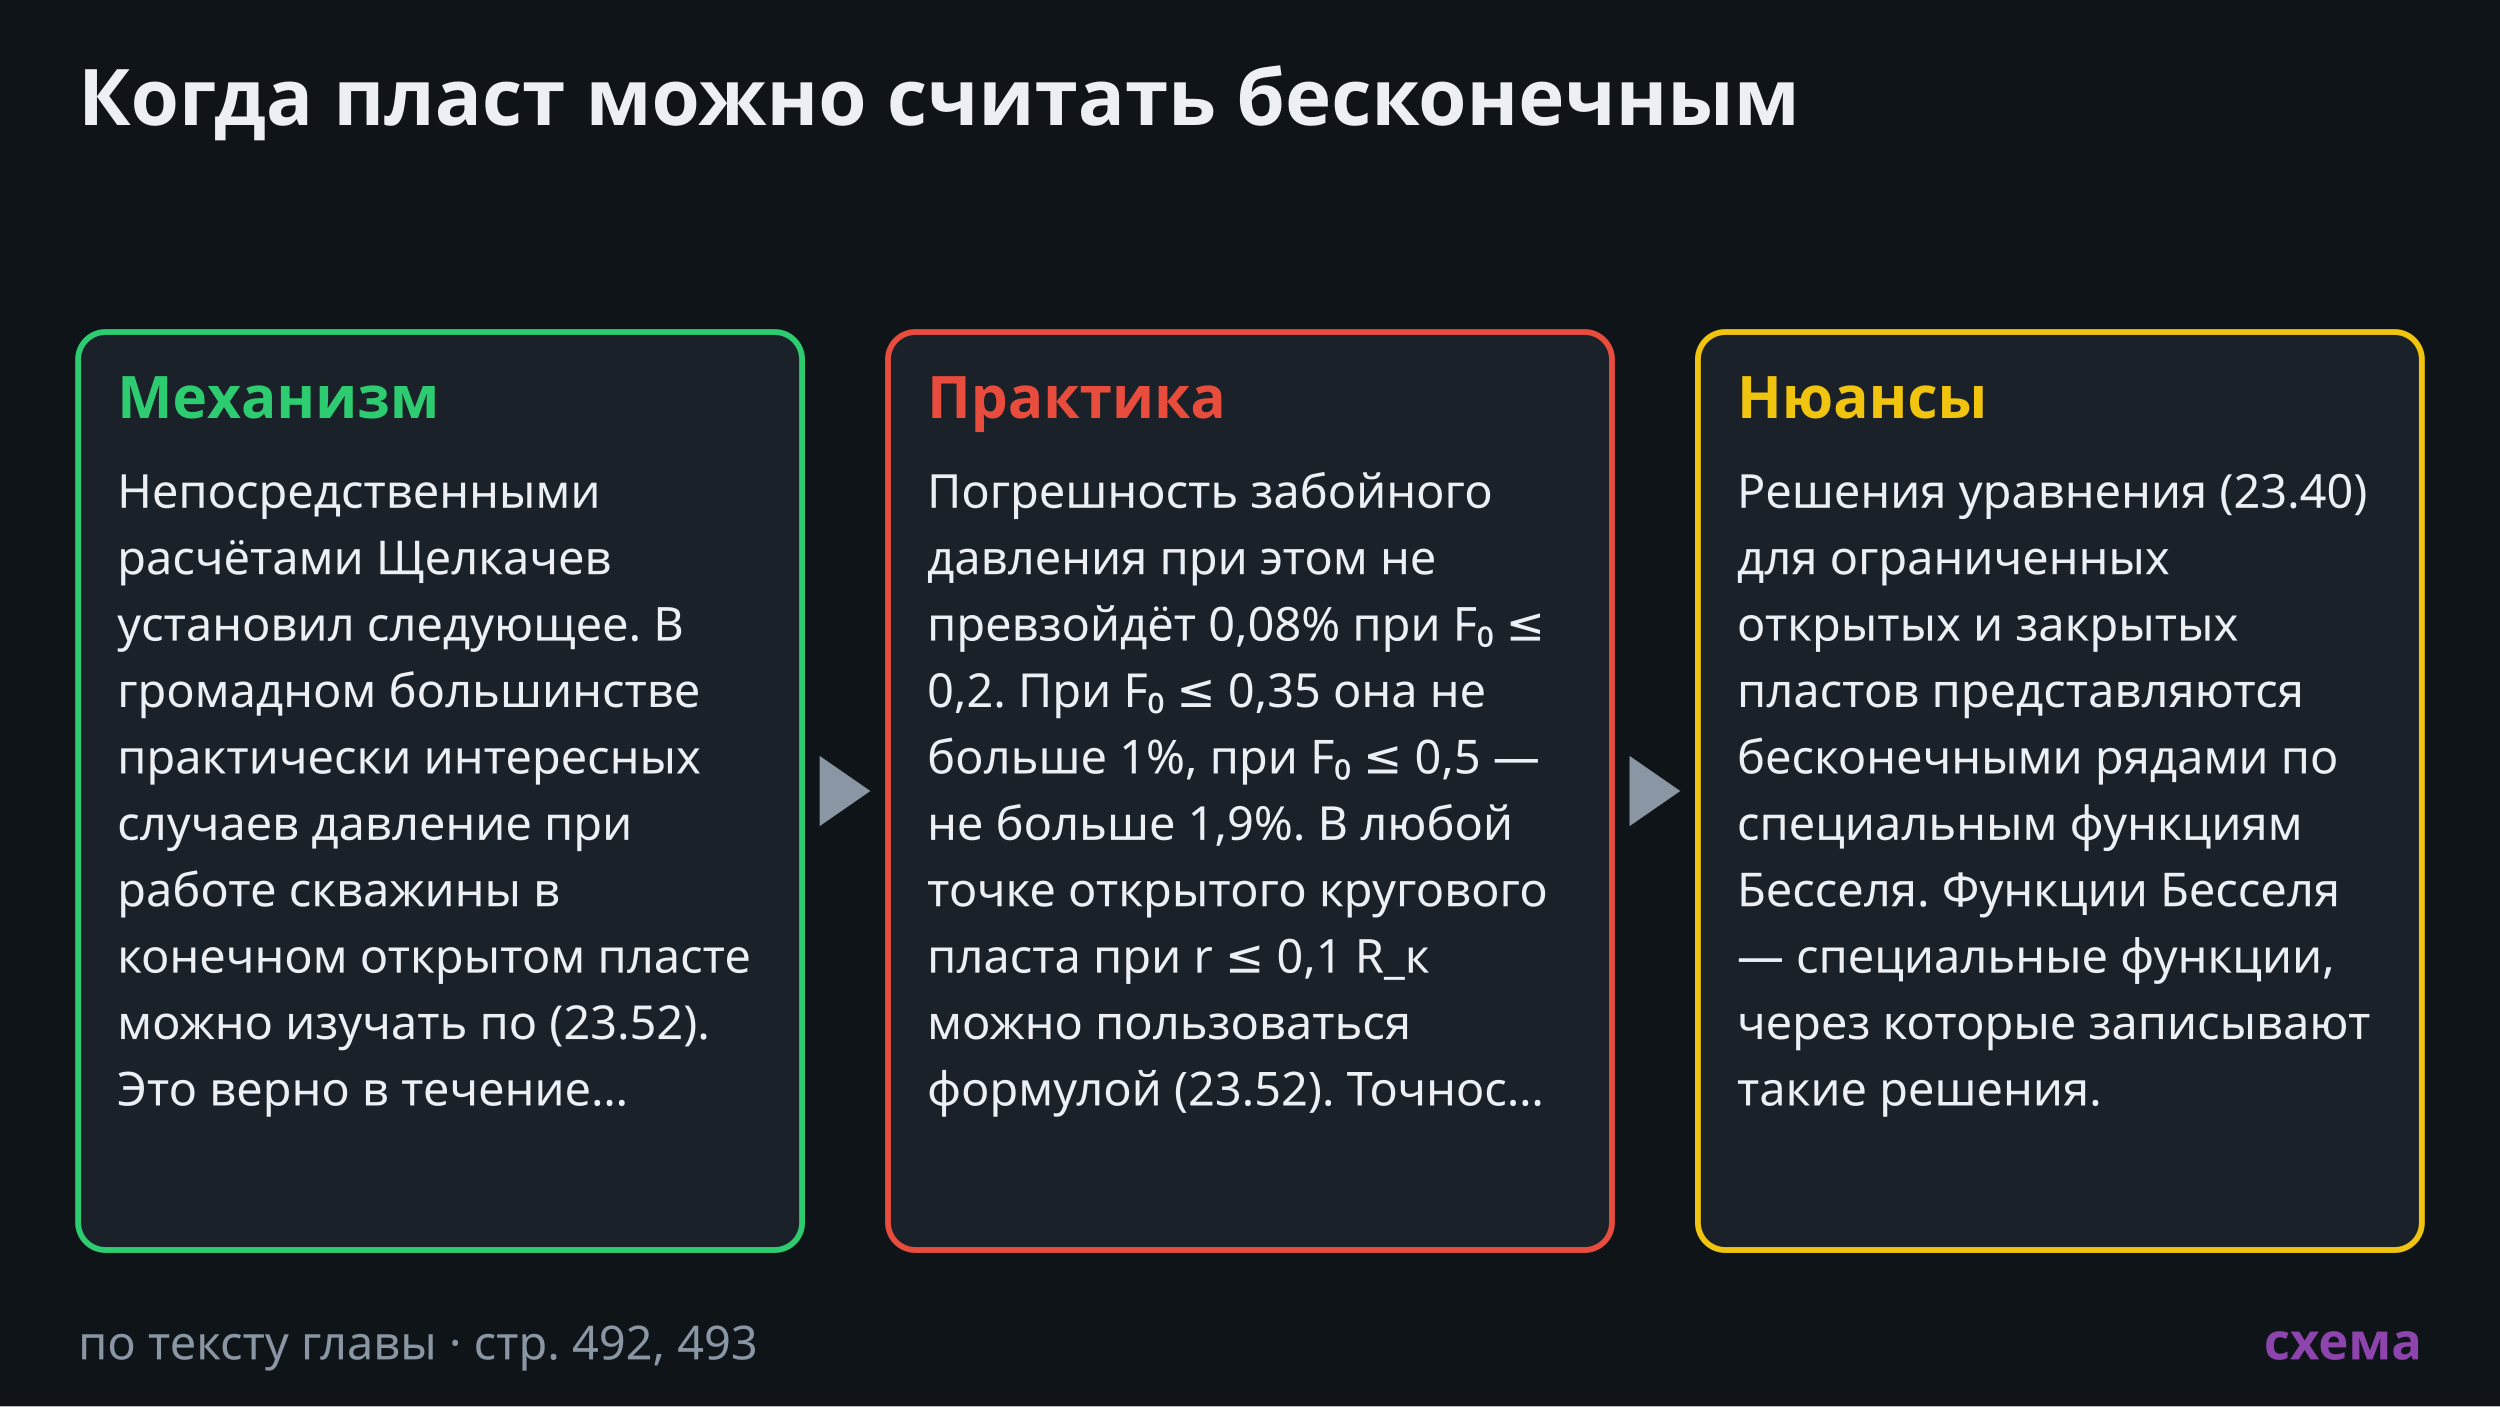
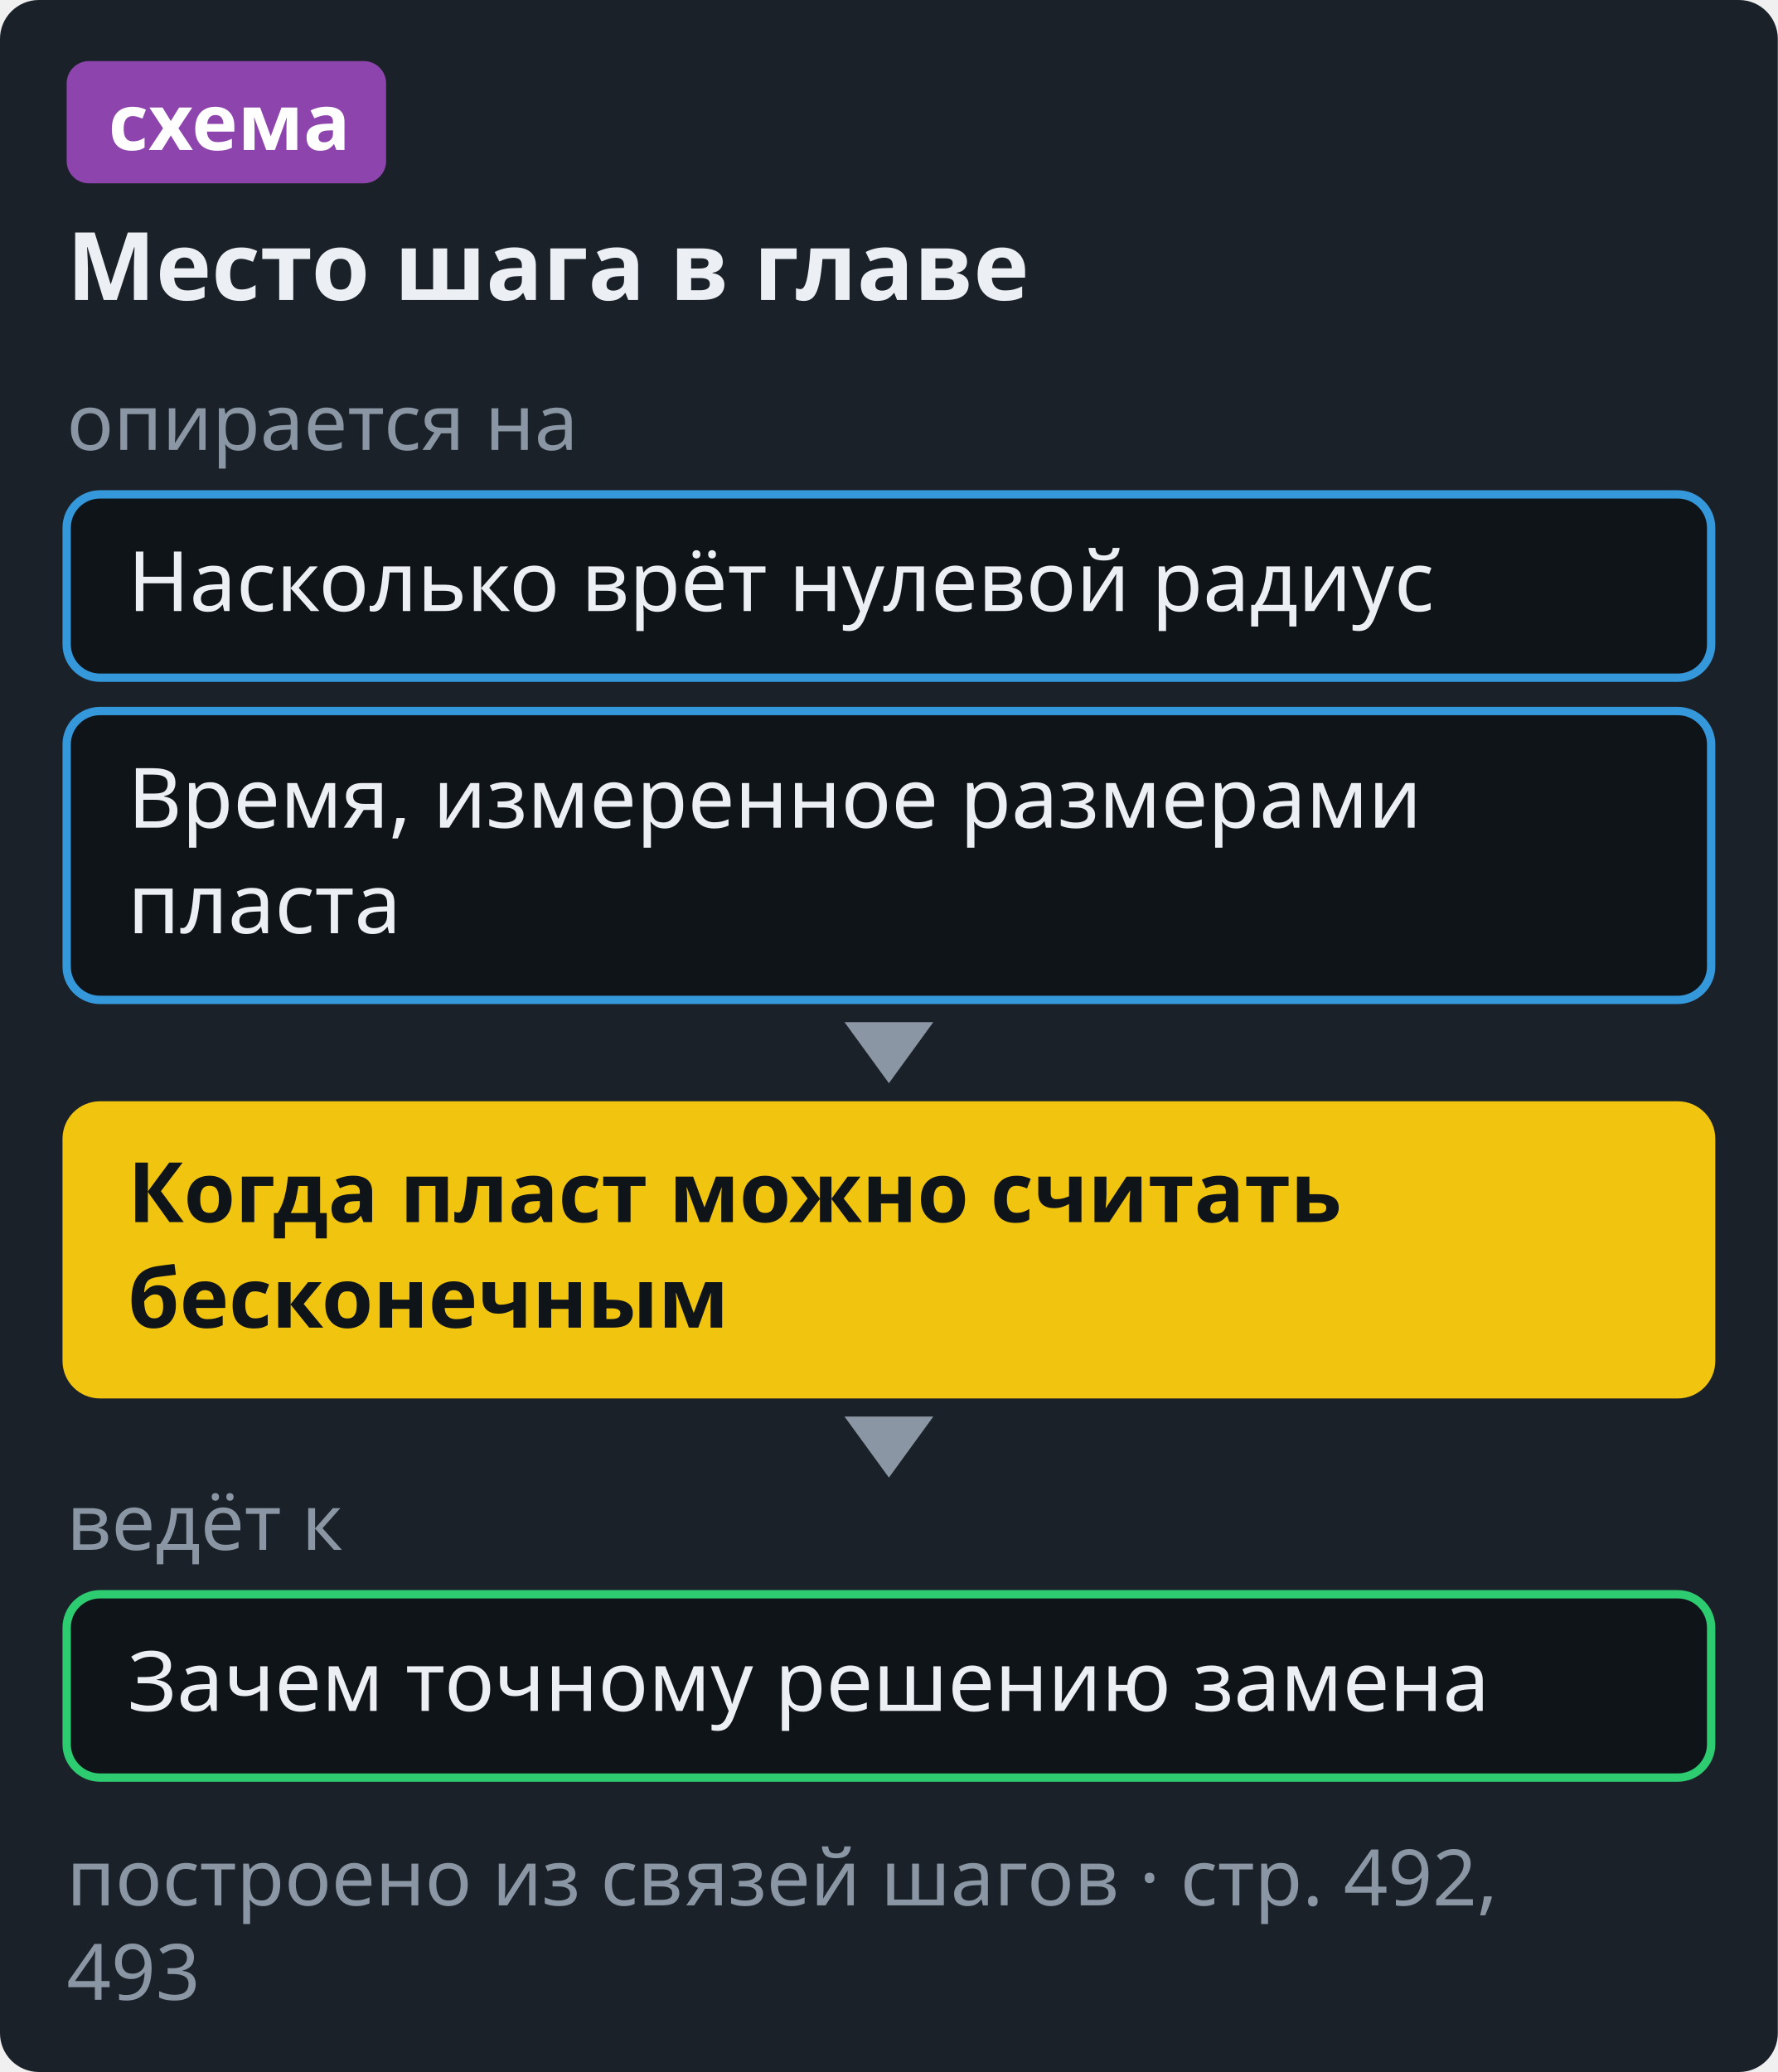
- <svg xmlns="http://www.w3.org/2000/svg" viewBox="0 0 1280 720" width="1280" height="720" style="max-width:100%;height:auto">
-   <rect width="1280" height="720" fill="#0F1419" />
-   <text x="40" y="64" font-family="Segoe UI" font-size="40" font-weight="700" fill="#ECEFF4">Когда пласт можно считать бесконечным</text>
-   <text x="1240" y="696" text-anchor="end" font-family="Segoe UI" font-size="26" font-weight="700" fill="#8E44AD">схема</text>
-   <rect x="40.0" y="170" width="370.667" height="470" rx="14" fill="#1A2129" stroke="#2ECC71" stroke-width="3" />
-   <text x="60.0" y="214" font-family="Segoe UI" font-size="30" font-weight="700" fill="#2ECC71">Механизм</text>
-   <text x="60.0" y="260" font-family="Segoe UI" font-size="24" fill="#ECEFF4">Непосредственными</text>
-   <text x="60.0" y="294" font-family="Segoe UI" font-size="24" fill="#ECEFF4">расчётами Щелкачев</text>
-   <text x="60.0" y="328" font-family="Segoe UI" font-size="24" fill="#ECEFF4">установил следующее. В</text>
-   <text x="60.0" y="362" font-family="Segoe UI" font-size="24" fill="#ECEFF4">громадном большинстве</text>
-   <text x="60.0" y="396" font-family="Segoe UI" font-size="24" fill="#ECEFF4">практически интересных</text>
-   <text x="60.0" y="430" font-family="Segoe UI" font-size="24" fill="#ECEFF4">случаев давление при</text>
-   <text x="60.0" y="464" font-family="Segoe UI" font-size="24" fill="#ECEFF4">работе скважины в</text>
-   <text x="60.0" y="498" font-family="Segoe UI" font-size="24" fill="#ECEFF4">конечном открытом пласте</text>
-   <text x="60.0" y="532" font-family="Segoe UI" font-size="24" fill="#ECEFF4">можно изучать по (23.52).</text>
-   <text x="60.0" y="566" font-family="Segoe UI" font-size="24" fill="#ECEFF4">Это верно в течение…</text>
-   <polygon points="419.667,387 445.667,405 419.667,423" fill="#8A96A3" />
-   <rect x="454.667" y="170" width="370.667" height="470" rx="14" fill="#1A2129" stroke="#E74C3C" stroke-width="3" />
-   <text x="474.667" y="214" font-family="Segoe UI" font-size="30" font-weight="700" fill="#E74C3C">Практика</text>
-   <text x="474.667" y="260" font-family="Segoe UI" font-size="24" fill="#ECEFF4">Погрешность забойного</text>
-   <text x="474.667" y="294" font-family="Segoe UI" font-size="24" fill="#ECEFF4">давления при этом не</text>
-   <text x="474.667" y="328" font-family="Segoe UI" font-size="24" fill="#ECEFF4">превзойдёт 0,08% при F₀ ≤</text>
-   <text x="474.667" y="362" font-family="Segoe UI" font-size="24" fill="#ECEFF4">0,2. При F₀ ≤ 0,35 она не</text>
-   <text x="474.667" y="396" font-family="Segoe UI" font-size="24" fill="#ECEFF4">больше 1%, при F₀ ≤ 0,5 —</text>
-   <text x="474.667" y="430" font-family="Segoe UI" font-size="24" fill="#ECEFF4">не больше 1,9%. В любой</text>
-   <text x="474.667" y="464" font-family="Segoe UI" font-size="24" fill="#ECEFF4">точке открытого кругового</text>
-   <text x="474.667" y="498" font-family="Segoe UI" font-size="24" fill="#ECEFF4">пласта при r ≤ 0,1 R_к</text>
-   <text x="474.667" y="532" font-family="Segoe UI" font-size="24" fill="#ECEFF4">можно пользоваться</text>
-   <text x="474.667" y="566" font-family="Segoe UI" font-size="24" fill="#ECEFF4">формулой (23.52). Точнос…</text>
-   <polygon points="834.333,387 860.333,405 834.333,423" fill="#8A96A3" />
-   <rect x="869.333" y="170" width="370.667" height="470" rx="14" fill="#1A2129" stroke="#F1C40F" stroke-width="3" />
-   <text x="889.333" y="214" font-family="Segoe UI" font-size="30" font-weight="700" fill="#F1C40F">Нюансы</text>
-   <text x="889.333" y="260" font-family="Segoe UI" font-size="24" fill="#ECEFF4">Решения уравнения (23.40)</text>
-   <text x="889.333" y="294" font-family="Segoe UI" font-size="24" fill="#ECEFF4">для ограниченных</text>
-   <text x="889.333" y="328" font-family="Segoe UI" font-size="24" fill="#ECEFF4">открытых и закрытых</text>
-   <text x="889.333" y="362" font-family="Segoe UI" font-size="24" fill="#ECEFF4">пластов представляются</text>
-   <text x="889.333" y="396" font-family="Segoe UI" font-size="24" fill="#ECEFF4">бесконечными рядами по</text>
-   <text x="889.333" y="430" font-family="Segoe UI" font-size="24" fill="#ECEFF4">специальным функциям</text>
-   <text x="889.333" y="464" font-family="Segoe UI" font-size="24" fill="#ECEFF4">Бесселя. Функции Бесселя</text>
-   <text x="889.333" y="498" font-family="Segoe UI" font-size="24" fill="#ECEFF4">— специальные функции,</text>
-   <text x="889.333" y="532" font-family="Segoe UI" font-size="24" fill="#ECEFF4">через которые записывают</text>
-   <text x="889.333" y="566" font-family="Segoe UI" font-size="24" fill="#ECEFF4">такие решения.</text>
-   <text x="40" y="696" font-family="Segoe UI" font-size="24" fill="#8A96A3">по тексту главы · стр. 492, 493</text>
+ <svg xmlns="http://www.w3.org/2000/svg" viewBox="0 0 640 746" width="640" height="746" style="max-width:100%;height:auto">
+   <rect width="640" height="746" rx="14" fill="#1A2129" />
+   <rect x="24" y="22" width="115" height="44" rx="8" fill="#8E44AD" />
+   <text x="39.0" y="54.0" font-family="Segoe UI,system-ui,sans-serif" font-size="28" font-weight="600" fill="#FFFFFF" text-anchor="start">схема</text>
+   <text x="24.0" y="108.0" font-family="Segoe UI,system-ui,sans-serif" font-size="34" font-weight="700" fill="#ECEFF4" text-anchor="start">Место шага в главе</text>
+   <text x="24.0" y="162.0" font-family="Segoe UI,system-ui,sans-serif" font-size="28" font-weight="400" fill="#8A96A3" text-anchor="start">опирается на</text>
+   <rect x="24" y="178" width="592" height="66" rx="12" fill="#0F1419" stroke="#3498DB" stroke-width="3" />
+   <text x="46.0" y="220.0" font-family="Segoe UI,system-ui,sans-serif" font-size="30" font-weight="400" fill="#ECEFF4" text-anchor="start">Насколько врёт нулевой радиус</text>
+   <rect x="24" y="256" width="592" height="104" rx="12" fill="#0F1419" stroke="#3498DB" stroke-width="3" />
+   <text x="46.0" y="298.0" font-family="Segoe UI,system-ui,sans-serif" font-size="30" font-weight="400" fill="#ECEFF4" text-anchor="start">Время, измеренное размерами</text>
+   <text x="46.0" y="336.0" font-family="Segoe UI,system-ui,sans-serif" font-size="30" font-weight="400" fill="#ECEFF4" text-anchor="start">пласта</text>
+   <polygon points="304.0,368 336.0,368 320.0,390" fill="#8A96A3" />
+   <rect x="24" y="398" width="592" height="104" rx="12" fill="#F1C40F" stroke="#F1C40F" stroke-width="3" />
+   <text x="46.0" y="440.0" font-family="Segoe UI,system-ui,sans-serif" font-size="30" font-weight="700" fill="#0F1419" text-anchor="start">Когда пласт можно считать</text>
+   <text x="46.0" y="478.0" font-family="Segoe UI,system-ui,sans-serif" font-size="30" font-weight="700" fill="#0F1419" text-anchor="start">бесконечным</text>
+   <polygon points="304.0,510 336.0,510 320.0,532" fill="#8A96A3" />
+   <text x="24.0" y="558.0" font-family="Segoe UI,system-ui,sans-serif" font-size="28" font-weight="400" fill="#8A96A3" text-anchor="start">ведёт к</text>
+   <rect x="24" y="574" width="592" height="66" rx="12" fill="#0F1419" stroke="#2ECC71" stroke-width="3" />
+   <text x="46.0" y="616.0" font-family="Segoe UI,system-ui,sans-serif" font-size="30" font-weight="400" fill="#ECEFF4" text-anchor="start">Зачем точному решению замена</text>
+   <text x="24.0" y="686.0" font-family="Segoe UI,system-ui,sans-serif" font-size="28" font-weight="400" fill="#8A96A3" text-anchor="start">построено из связей шагов · стр. 492,</text>
+   <text x="24.0" y="720.0" font-family="Segoe UI,system-ui,sans-serif" font-size="28" font-weight="400" fill="#8A96A3" text-anchor="start">493</text>
</svg>
